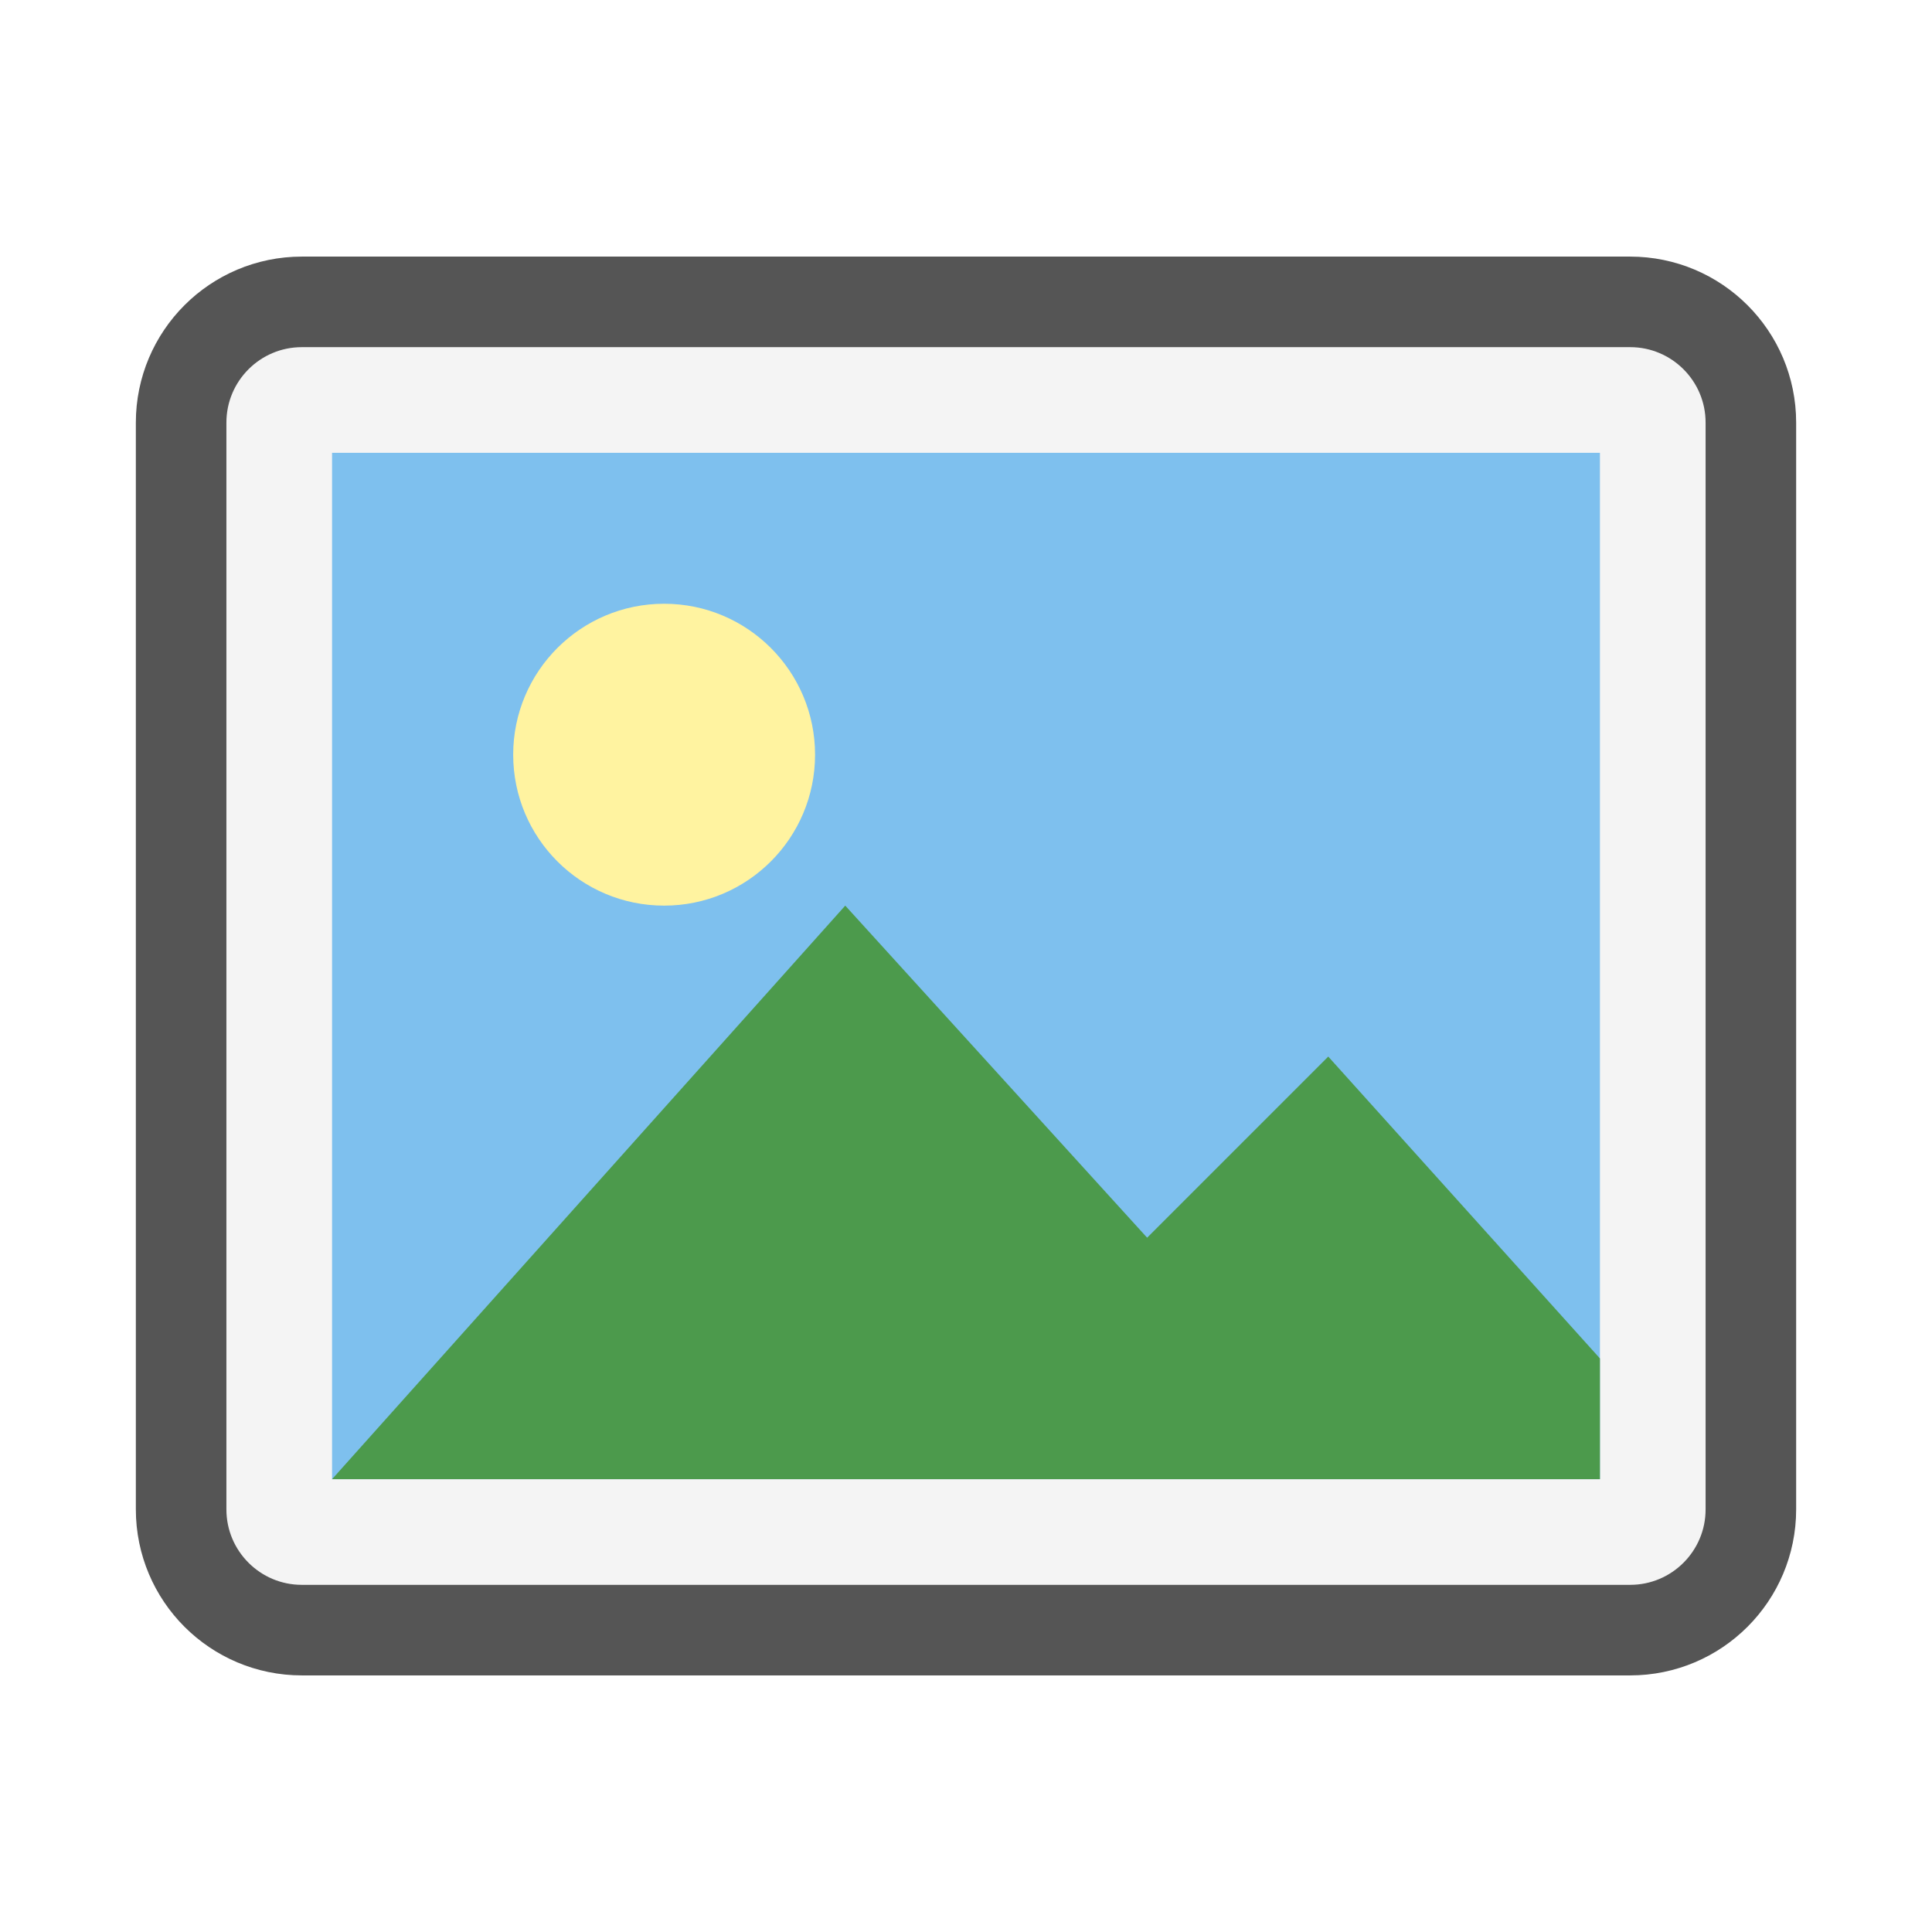
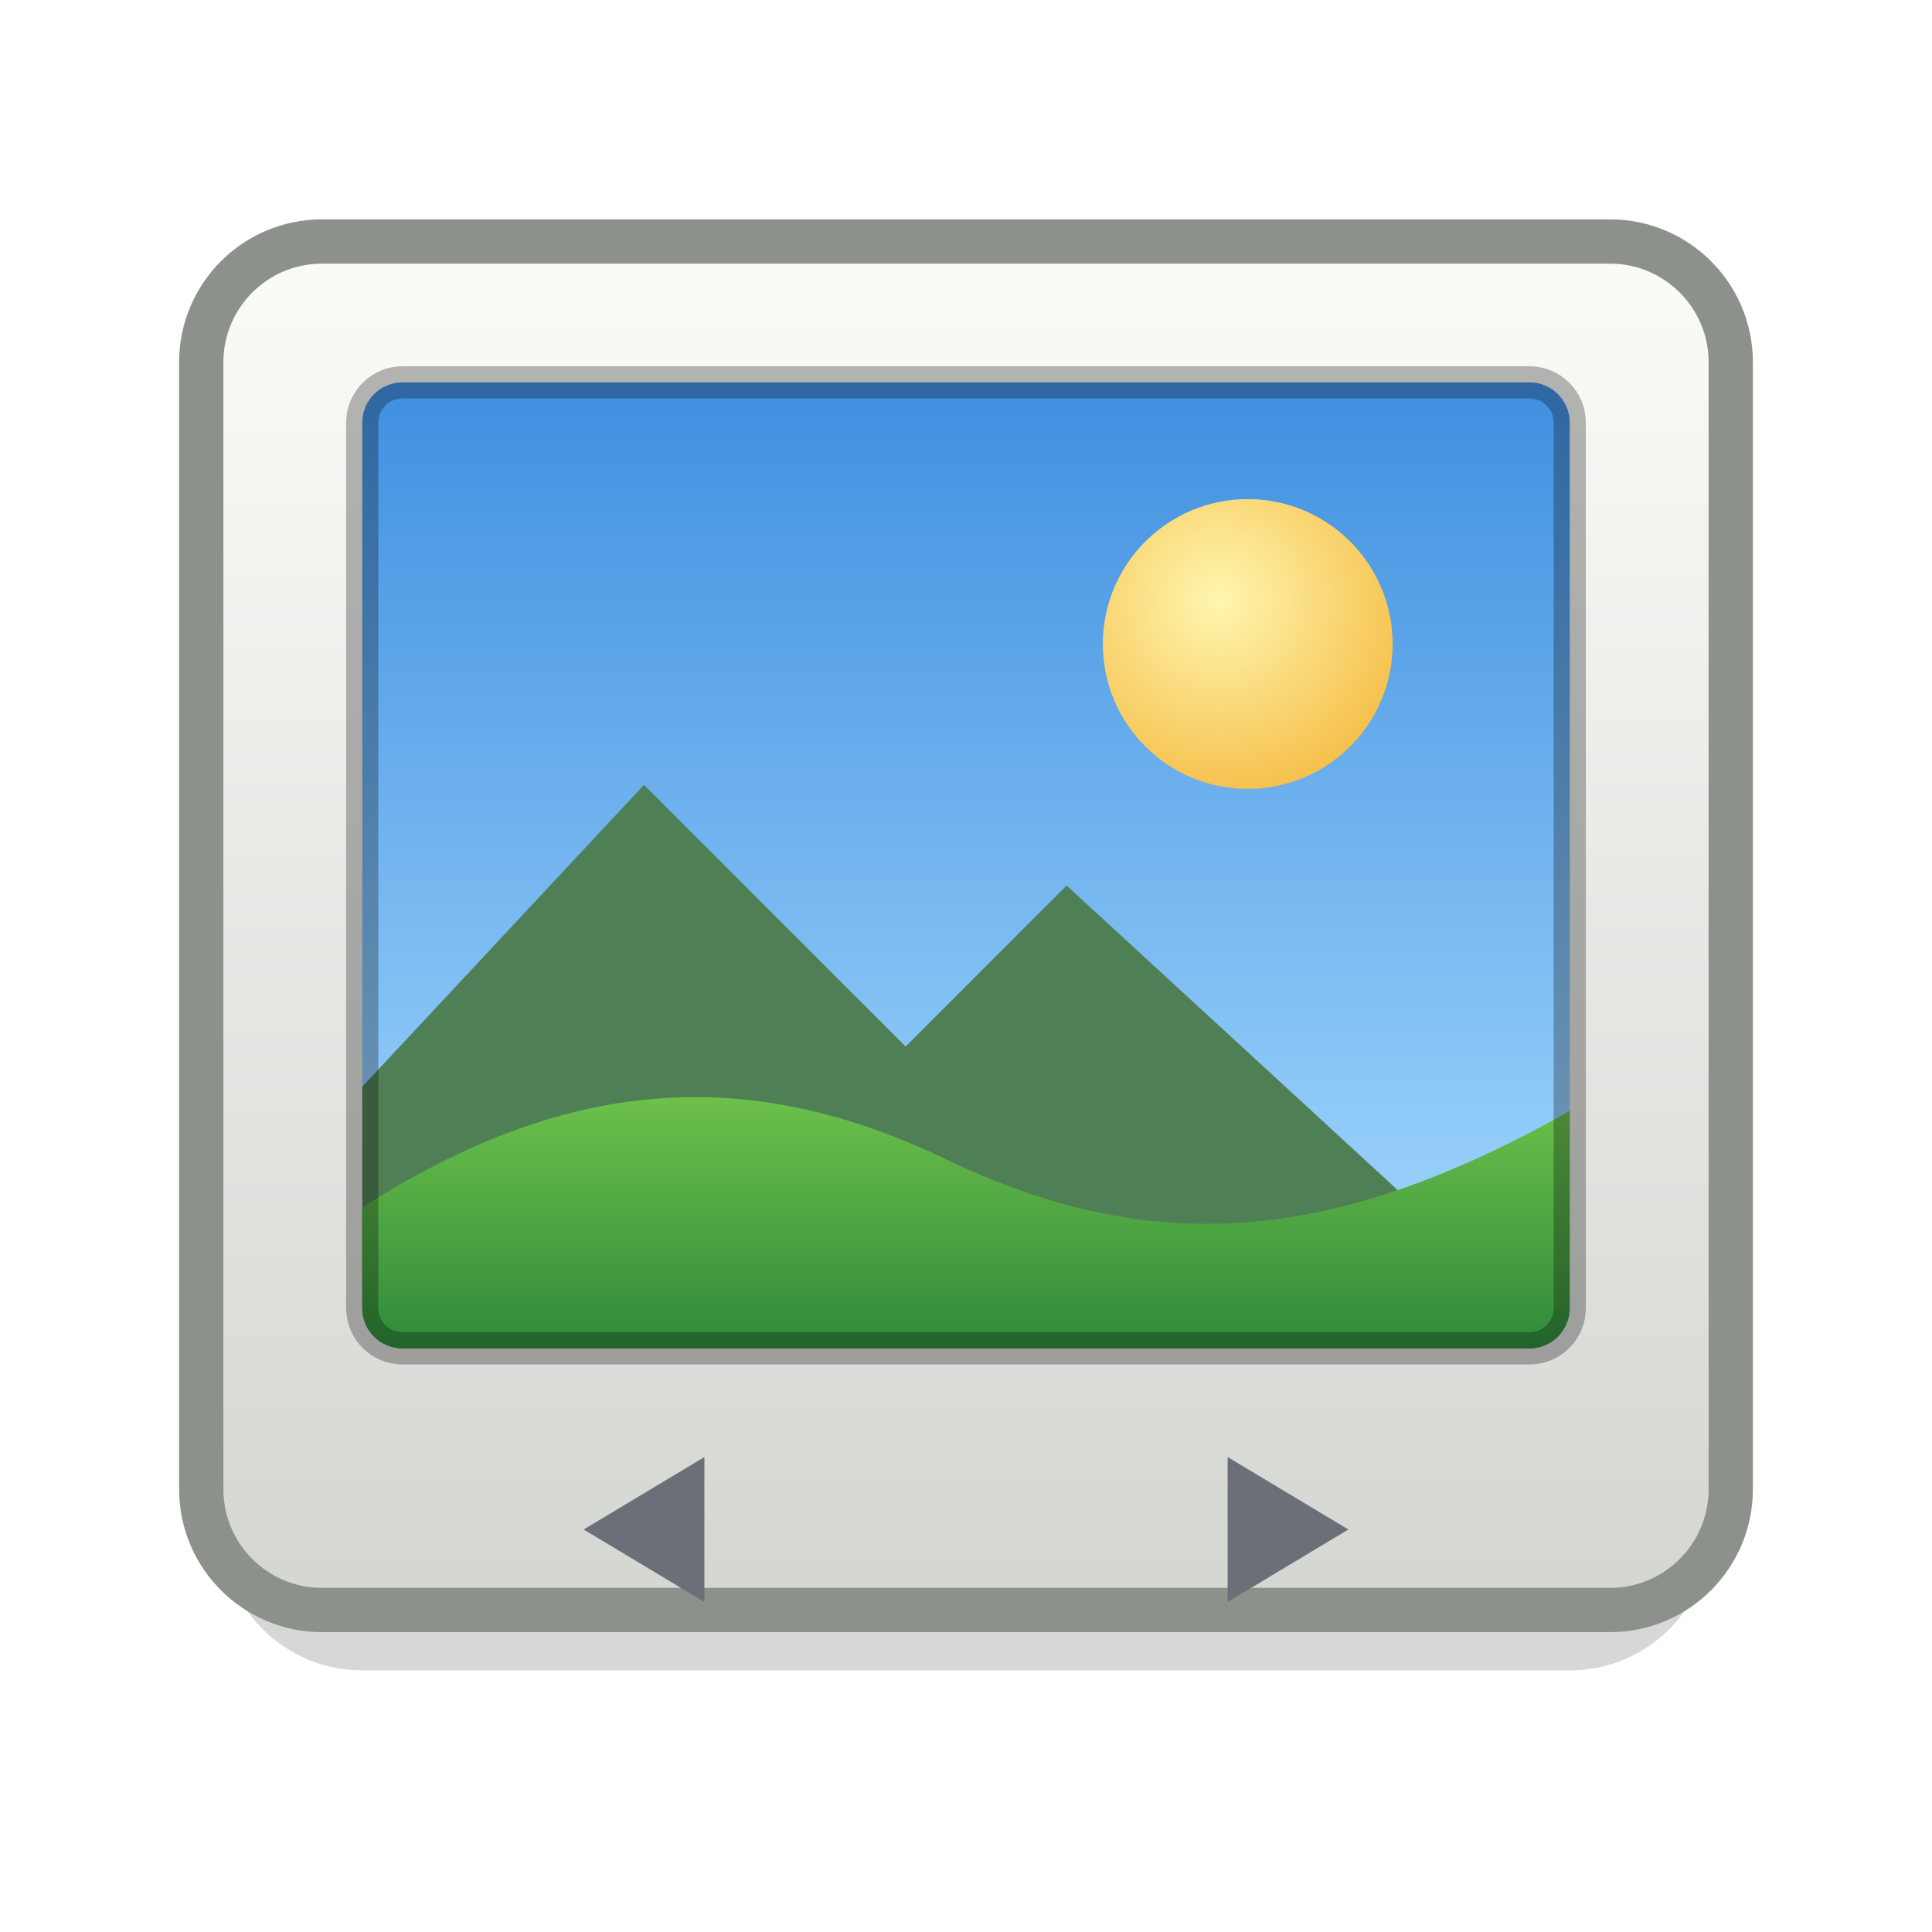
- <svg xmlns="http://www.w3.org/2000/svg" viewBox="0 0 64 64" width="64" height="64">
-   <rect x="6" y="10" width="52" height="44" rx="4" fill="#f4f4f4" stroke="#555" stroke-width="3" />
-   <rect x="11" y="15" width="42" height="34" fill="#7ec0ee" />
-   <circle cx="22" cy="25" r="5" fill="#fff3a0" />
-   <path d="M11 49 L28 30 L38 41 L44 35 L53 45 L53 49 Z" fill="#4c9a4c" />
+ <svg xmlns="http://www.w3.org/2000/svg" viewBox="0 0 48 48" width="48" height="48">
+   <defs>
+     <linearGradient id="frame" x1="0" y1="0" x2="0" y2="1">
+       <stop offset="0" stop-color="#fbfbf8" />
+       <stop offset="1" stop-color="#d4d6d2" />
+     </linearGradient>
+     <linearGradient id="sky" x1="0" y1="0" x2="0" y2="1">
+       <stop offset="0" stop-color="#3f8fe0" />
+       <stop offset="1" stop-color="#a9dcff" />
+     </linearGradient>
+     <linearGradient id="hill" x1="0" y1="0" x2="0" y2="1">
+       <stop offset="0" stop-color="#6cc04a" />
+       <stop offset="1" stop-color="#2f8a3a" />
+     </linearGradient>
+     <radialGradient id="sun" cx=".4" cy=".35" r=".8">
+       <stop offset="0" stop-color="#fff6b0" />
+       <stop offset="1" stop-color="#f4b73a" />
+     </radialGradient>
+     <clipPath id="photo">
+       <rect x="9" y="9.5" width="30" height="24" rx="1" />
+     </clipPath>
+   </defs>
+   <rect x="5.5" y="7.5" width="37" height="34" rx="3.5" fill="#000" fill-opacity=".16" />
+   <rect x="5" y="6" width="38" height="34" rx="3" fill="url(#frame)" stroke="#8d918b" stroke-width="1.1" />
+   <g clip-path="url(#photo)">
+     <rect x="9" y="9.5" width="30" height="24" fill="url(#sky)" />
+     <circle cx="31" cy="16" r="3.6" fill="url(#sun)" />
+     <path d="M9 33.5V27l7-7.5 6.5 6.5 4-4 12.5 11.5v.5z" fill="#4f7f55" />
+     <path d="M9 33.5V30c5-3.2 9.5-3.6 14.5-1.2 5 2.4 9.5 2.2 15.5-1.2v5.9z" fill="url(#hill)" />
+   </g>
+   <rect x="9" y="9.5" width="30" height="24" rx="1" fill="none" stroke="#000" stroke-opacity=".28" stroke-width=".8" />
+   <g fill="#6b7078">
+     <path d="M17.5 36.2l-3 1.8 3 1.8z" />
+     <path d="M30.5 36.2l3 1.8-3 1.8z" />
+   </g>
</svg>
